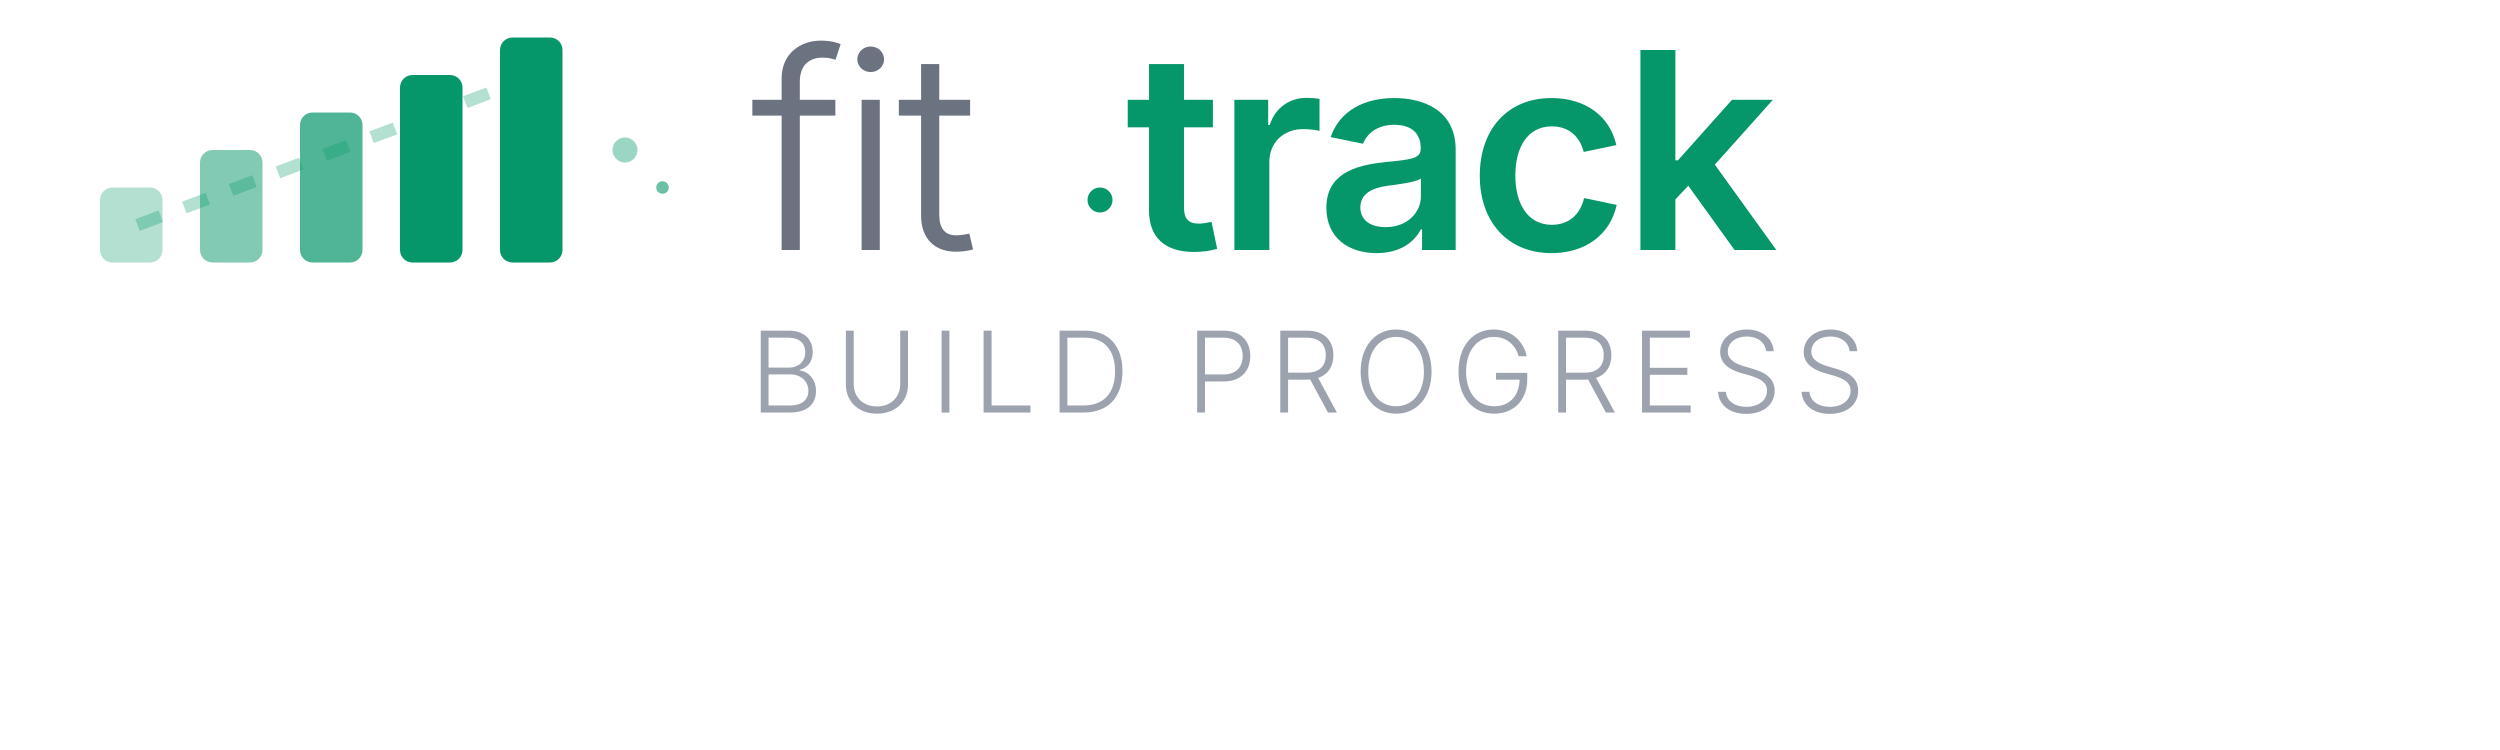
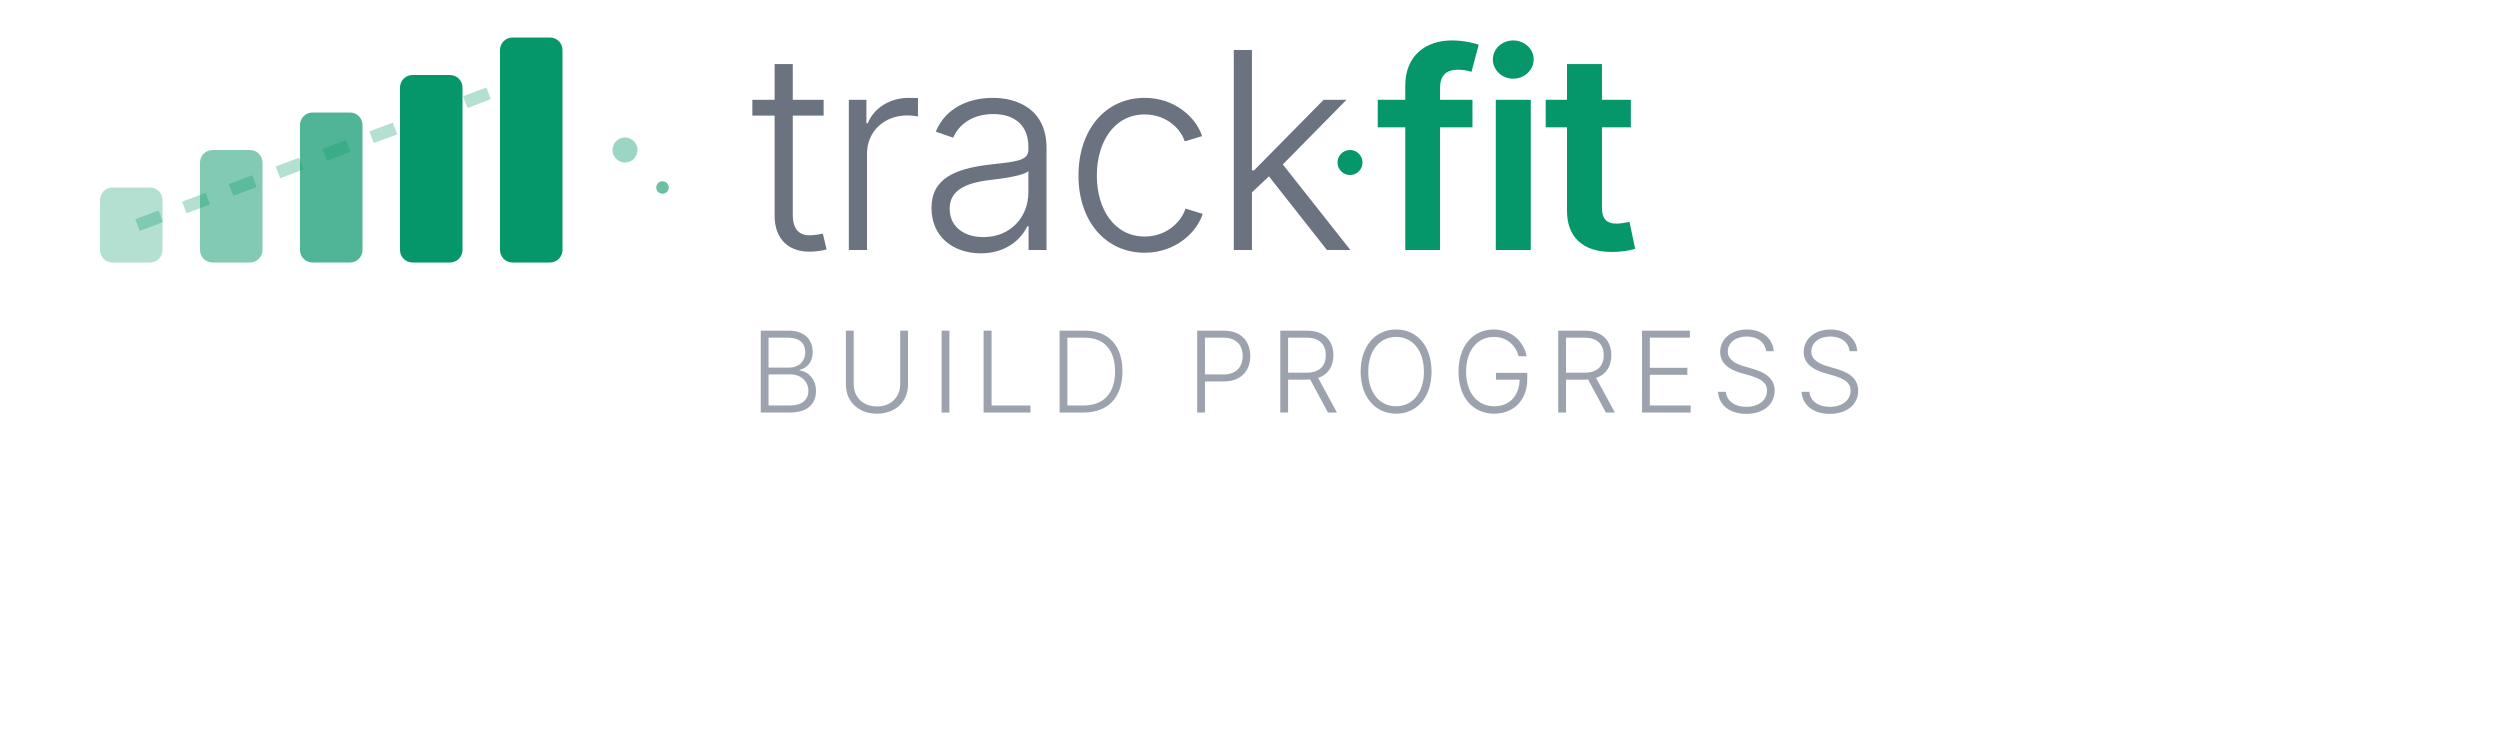
<svg xmlns="http://www.w3.org/2000/svg" width="200" height="60" viewBox="0 15 200 60">
  <g transform="translate(8, 15)">
    <rect x="0" y="15" width="5" height="6" fill="#059669" opacity="0.3" rx="1" />
    <rect x="8" y="12" width="5" height="9" fill="#059669" opacity="0.5" rx="1" />
    <rect x="16" y="9" width="5" height="12" fill="#059669" opacity="0.7" rx="1" />
    <rect x="24" y="6" width="5" height="15" fill="#059669" rx="1" />
    <rect x="32" y="3" width="5" height="18" fill="#059669" rx="1" />
    <path d="M3 18 L35 6" stroke="#059669" stroke-width="1" opacity="0.3" stroke-dasharray="2,2" />
    <circle cx="42" cy="12" r="1" fill="#059669" opacity="0.4" />
    <circle cx="45" cy="15" r="0.5" fill="#059669" opacity="0.6" />
  </g>
  <g transform="translate(60, 20)">
    <text x="0" y="15" font-family="system-ui, -apple-system, sans-serif" font-size="22" font-weight="300" fill="#6b7280" letter-spacing="-0.5px">
+       track
+     </text>
+     <text x="50" y="15" font-family="system-ui, -apple-system, sans-serif" font-size="22" font-weight="600" fill="#059669" letter-spacing="-0.5px">
      fit
    </text>
-     <text x="30" y="15" font-family="system-ui, -apple-system, sans-serif" font-size="22" font-weight="600" fill="#059669" letter-spacing="-0.5px">
-       track
-     </text>
-     <circle cx="28" cy="11" r="1" fill="#059669" />
+     <circle cx="48" cy="8" r="1" fill="#059669" />
    <text x="0" y="28" font-family="system-ui, -apple-system, sans-serif" font-size="9" font-weight="300" fill="#9CA3AF" letter-spacing="1px">
      BUILD PROGRESS
    </text>
  </g>
</svg>
